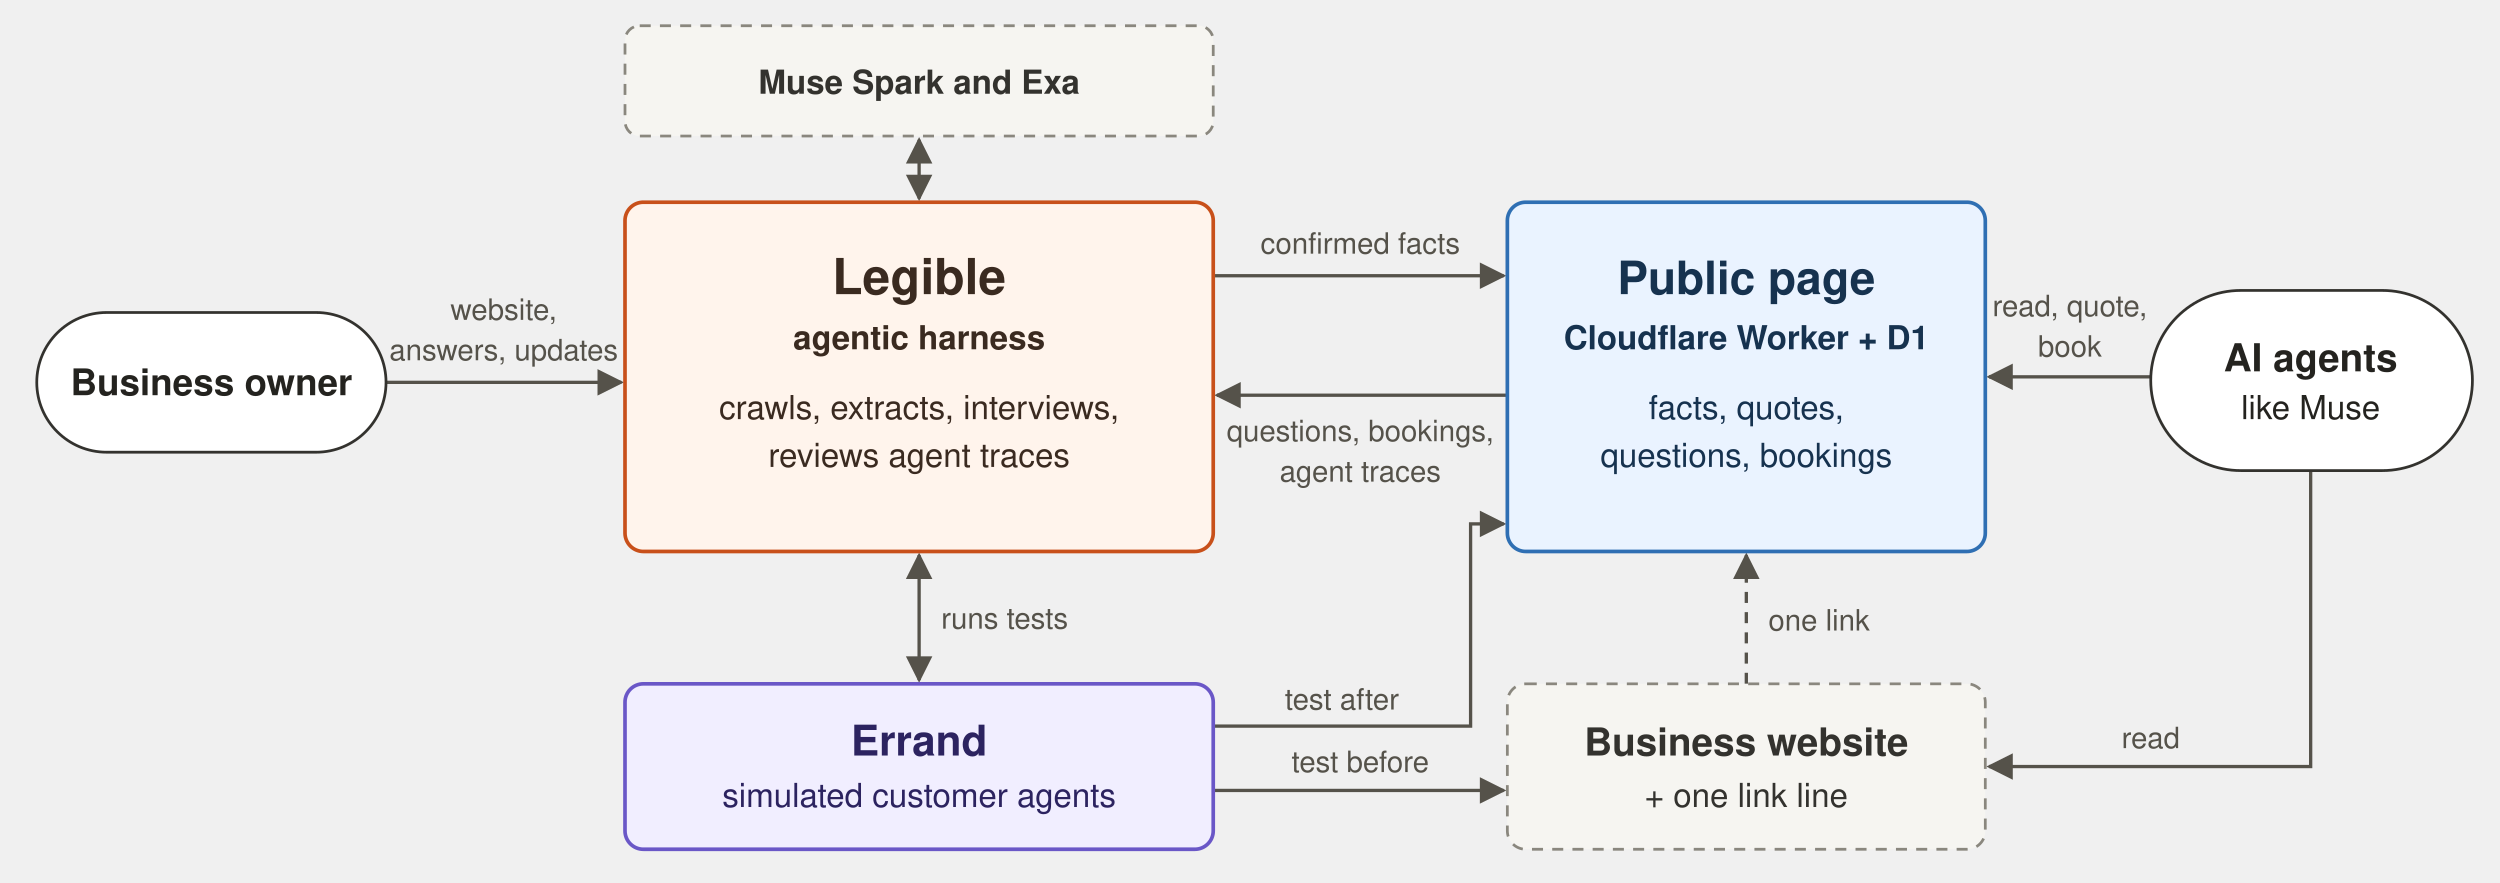
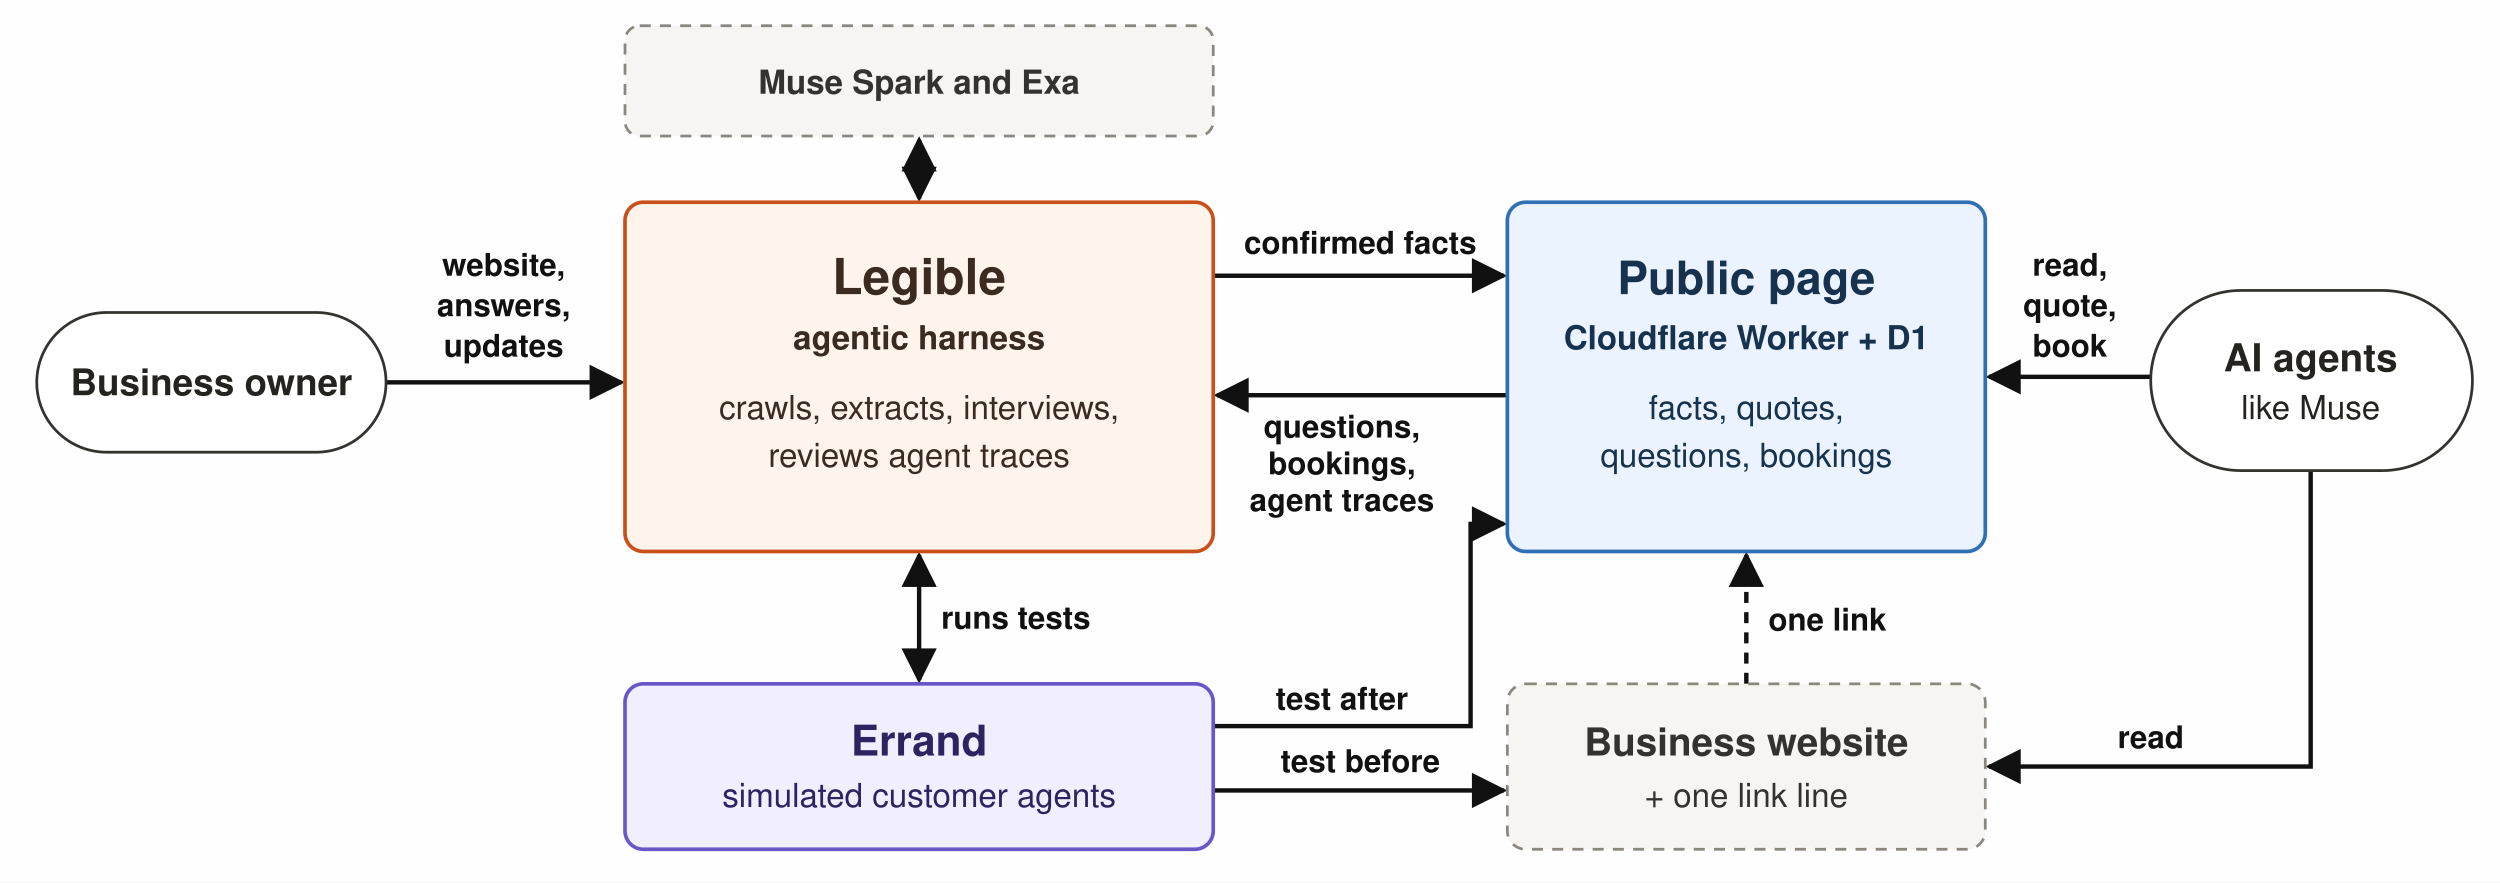
<svg xmlns="http://www.w3.org/2000/svg" viewBox="0 0 1360 480" role="img" aria-labelledby="title desc">
  <defs>
    <marker id="arrow" viewBox="0 0 10 10" refX="9" refY="5" markerWidth="8" markerHeight="8" orient="auto-start-reverse">
-       <path d="M0 0 L10 5 L0 10 z" fill="#55524A" />
+       <path d="M0 0 L10 5 L0 10 z" fill="#111111" />
    </marker>
    <style>
      text { font-family: -apple-system, BlinkMacSystemFont, "Segoe UI", Helvetica, Arial, sans-serif; text-anchor: middle; }
      .name { font-size: 23px; font-weight: 600; }
      .sub { font-size: 18px; }
-       .label { font-size: 16px; fill: #55524A; }
+       .label { font-size: 17px; font-weight: 600; fill: #111111; }
      .start { text-anchor: start; }
-       .line { fill: none; stroke: #55524A; stroke-width: 1.8; marker-end: url(#arrow); }
+       .line { fill: none; stroke: #111111; stroke-width: 2.4; marker-end: url(#arrow); }
      .both { marker-start: url(#arrow); }
      .dash { stroke-dasharray: 6 5; }
    </style>
  </defs>
+   <rect width="1360" height="480" fill="#FEFEFE" />
  <path class="line" d="M210 208 H338" />
-   <text x="274" y="174" class="label">website,</text>
-   <text x="274" y="196" class="label">answers, updates</text>
+   <text x="274" y="150" class="label">website,</text>
+   <text x="274" y="172" class="label">answers,</text>
+   <text x="274" y="194" class="label">updates</text>
  <path class="line both" d="M500 76 V108" />
  <path class="line both" d="M500 302 V370" />
  <text x="512" y="342" class="label start">runs tests</text>
  <path class="line" d="M660 150 H818" />
  <text x="740" y="138" class="label">confirmed facts</text>
  <path class="line" d="M820 215 H662" />
-   <text x="740" y="240" class="label">questions, bookings,</text>
-   <text x="740" y="262" class="label">agent traces</text>
+   <text x="730" y="238" class="label">questions,</text>
+   <text x="730" y="258" class="label">bookings,</text>
+   <text x="730" y="278" class="label">agent traces</text>
  <path class="line" d="M660 395 H800 V285 H818" />
  <text x="730" y="386" class="label">test after</text>
  <path class="line" d="M660 430 H818" />
  <text x="740" y="420" class="label">test before</text>
  <path class="line dash" d="M950 372 V302" />
  <text x="962" y="343" class="label start">one link</text>
  <path class="line" d="M1170 205 H1082" />
-   <text x="1126" y="172" class="label">read, quote,</text>
+   <text x="1126" y="150" class="label">read,</text>
+   <text x="1126" y="172" class="label">quote,</text>
  <text x="1126" y="194" class="label">book</text>
  <path class="line" d="M1257 256 V417 H1082" />
  <text x="1170" y="407" class="label">read</text>
  <rect x="20" y="170" width="190" height="76" rx="38" fill="#FFFFFF" stroke="#33322E" stroke-width="1.5" />
  <text x="115" y="215" class="name" fill="#24231F" style="font-size:20px">Business owner</text>
  <rect x="1170" y="158" width="175" height="98" rx="49" fill="#FFFFFF" stroke="#33322E" stroke-width="1.5" />
  <text x="1257" y="202" class="name" fill="#24231F" style="font-size:21px">AI agents</text>
  <text x="1257" y="228" class="sub" fill="#24231F">like Muse</text>
  <rect x="340" y="110" width="320" height="190" rx="10" fill="#FFF4EC" stroke="#C8501A" stroke-width="2" />
  <text x="500" y="160" class="name" fill="#3A2A20" style="font-size:27px">Legible</text>
  <text x="500" y="190" class="sub" fill="#3A2A20" style="font-weight:600">agentic harness</text>
  <text x="500" y="228" class="sub" fill="#3A2A20">crawls, extracts, interviews,</text>
  <text x="500" y="254" class="sub" fill="#3A2A20">reviews agent traces</text>
  <rect x="340" y="14" width="320" height="60" rx="8" fill="#F6F5F1" stroke="#8A877E" stroke-width="1.5" stroke-dasharray="6 5" />
  <text x="500" y="51" class="sub" fill="#33322E" style="font-weight:600">Muse Spark and Exa</text>
  <rect x="340" y="372" width="320" height="90" rx="10" fill="#F1EEFF" stroke="#6A57C7" stroke-width="2" />
  <text x="500" y="411" class="name" fill="#2C2360">Errand</text>
  <text x="500" y="439" class="sub" fill="#2C2360">simulated customer agents</text>
  <rect x="820" y="110" width="260" height="190" rx="10" fill="#EAF3FF" stroke="#2F6FB3" stroke-width="2" />
  <text x="950" y="160" class="name" fill="#16324F" style="font-size:25px">Public page</text>
  <text x="950" y="190" class="sub" fill="#16324F" style="font-weight:600">Cloudflare Worker + D1</text>
  <text x="950" y="228" class="sub" fill="#16324F">facts, quotes,</text>
  <text x="950" y="254" class="sub" fill="#16324F">questions, bookings</text>
  <rect x="820" y="372" width="260" height="90" rx="10" fill="#F6F5F1" stroke="#8A877E" stroke-width="1.5" stroke-dasharray="6 5" />
  <text x="950" y="411" class="name" fill="#33322E" style="font-size:21px">Business website</text>
  <text x="950" y="439" class="sub" fill="#33322E">+ one link line</text>
</svg>
